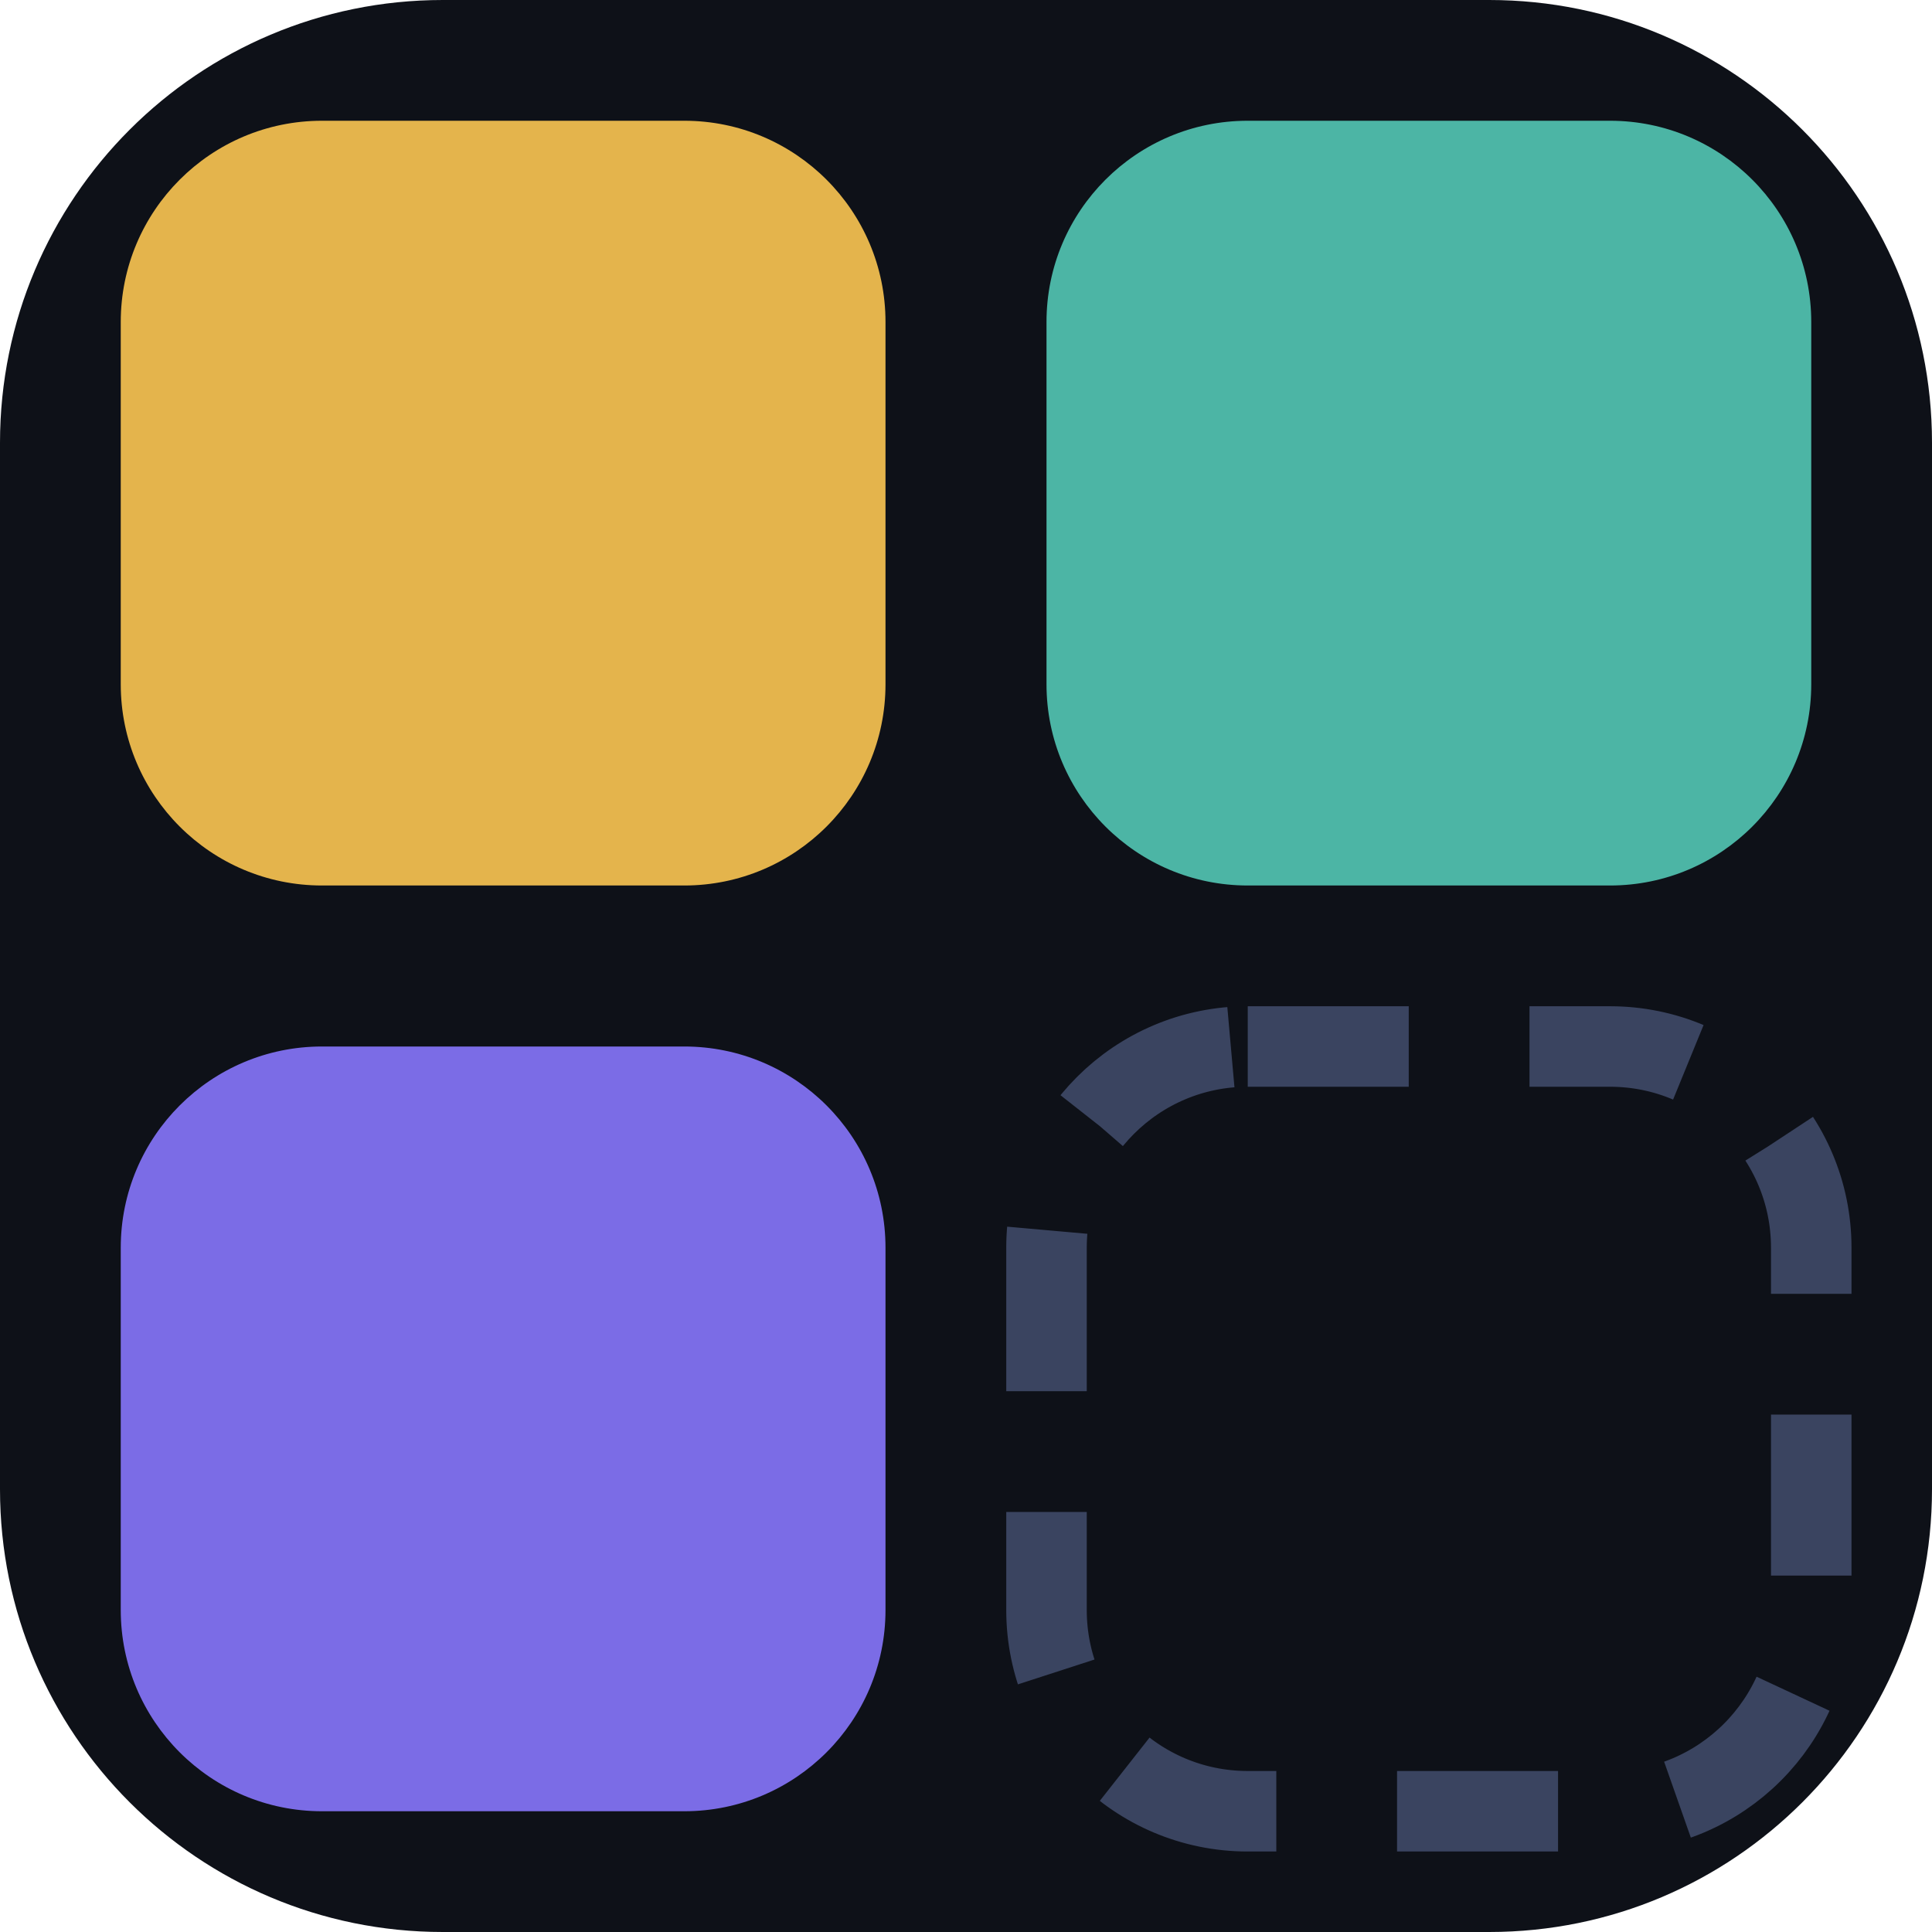
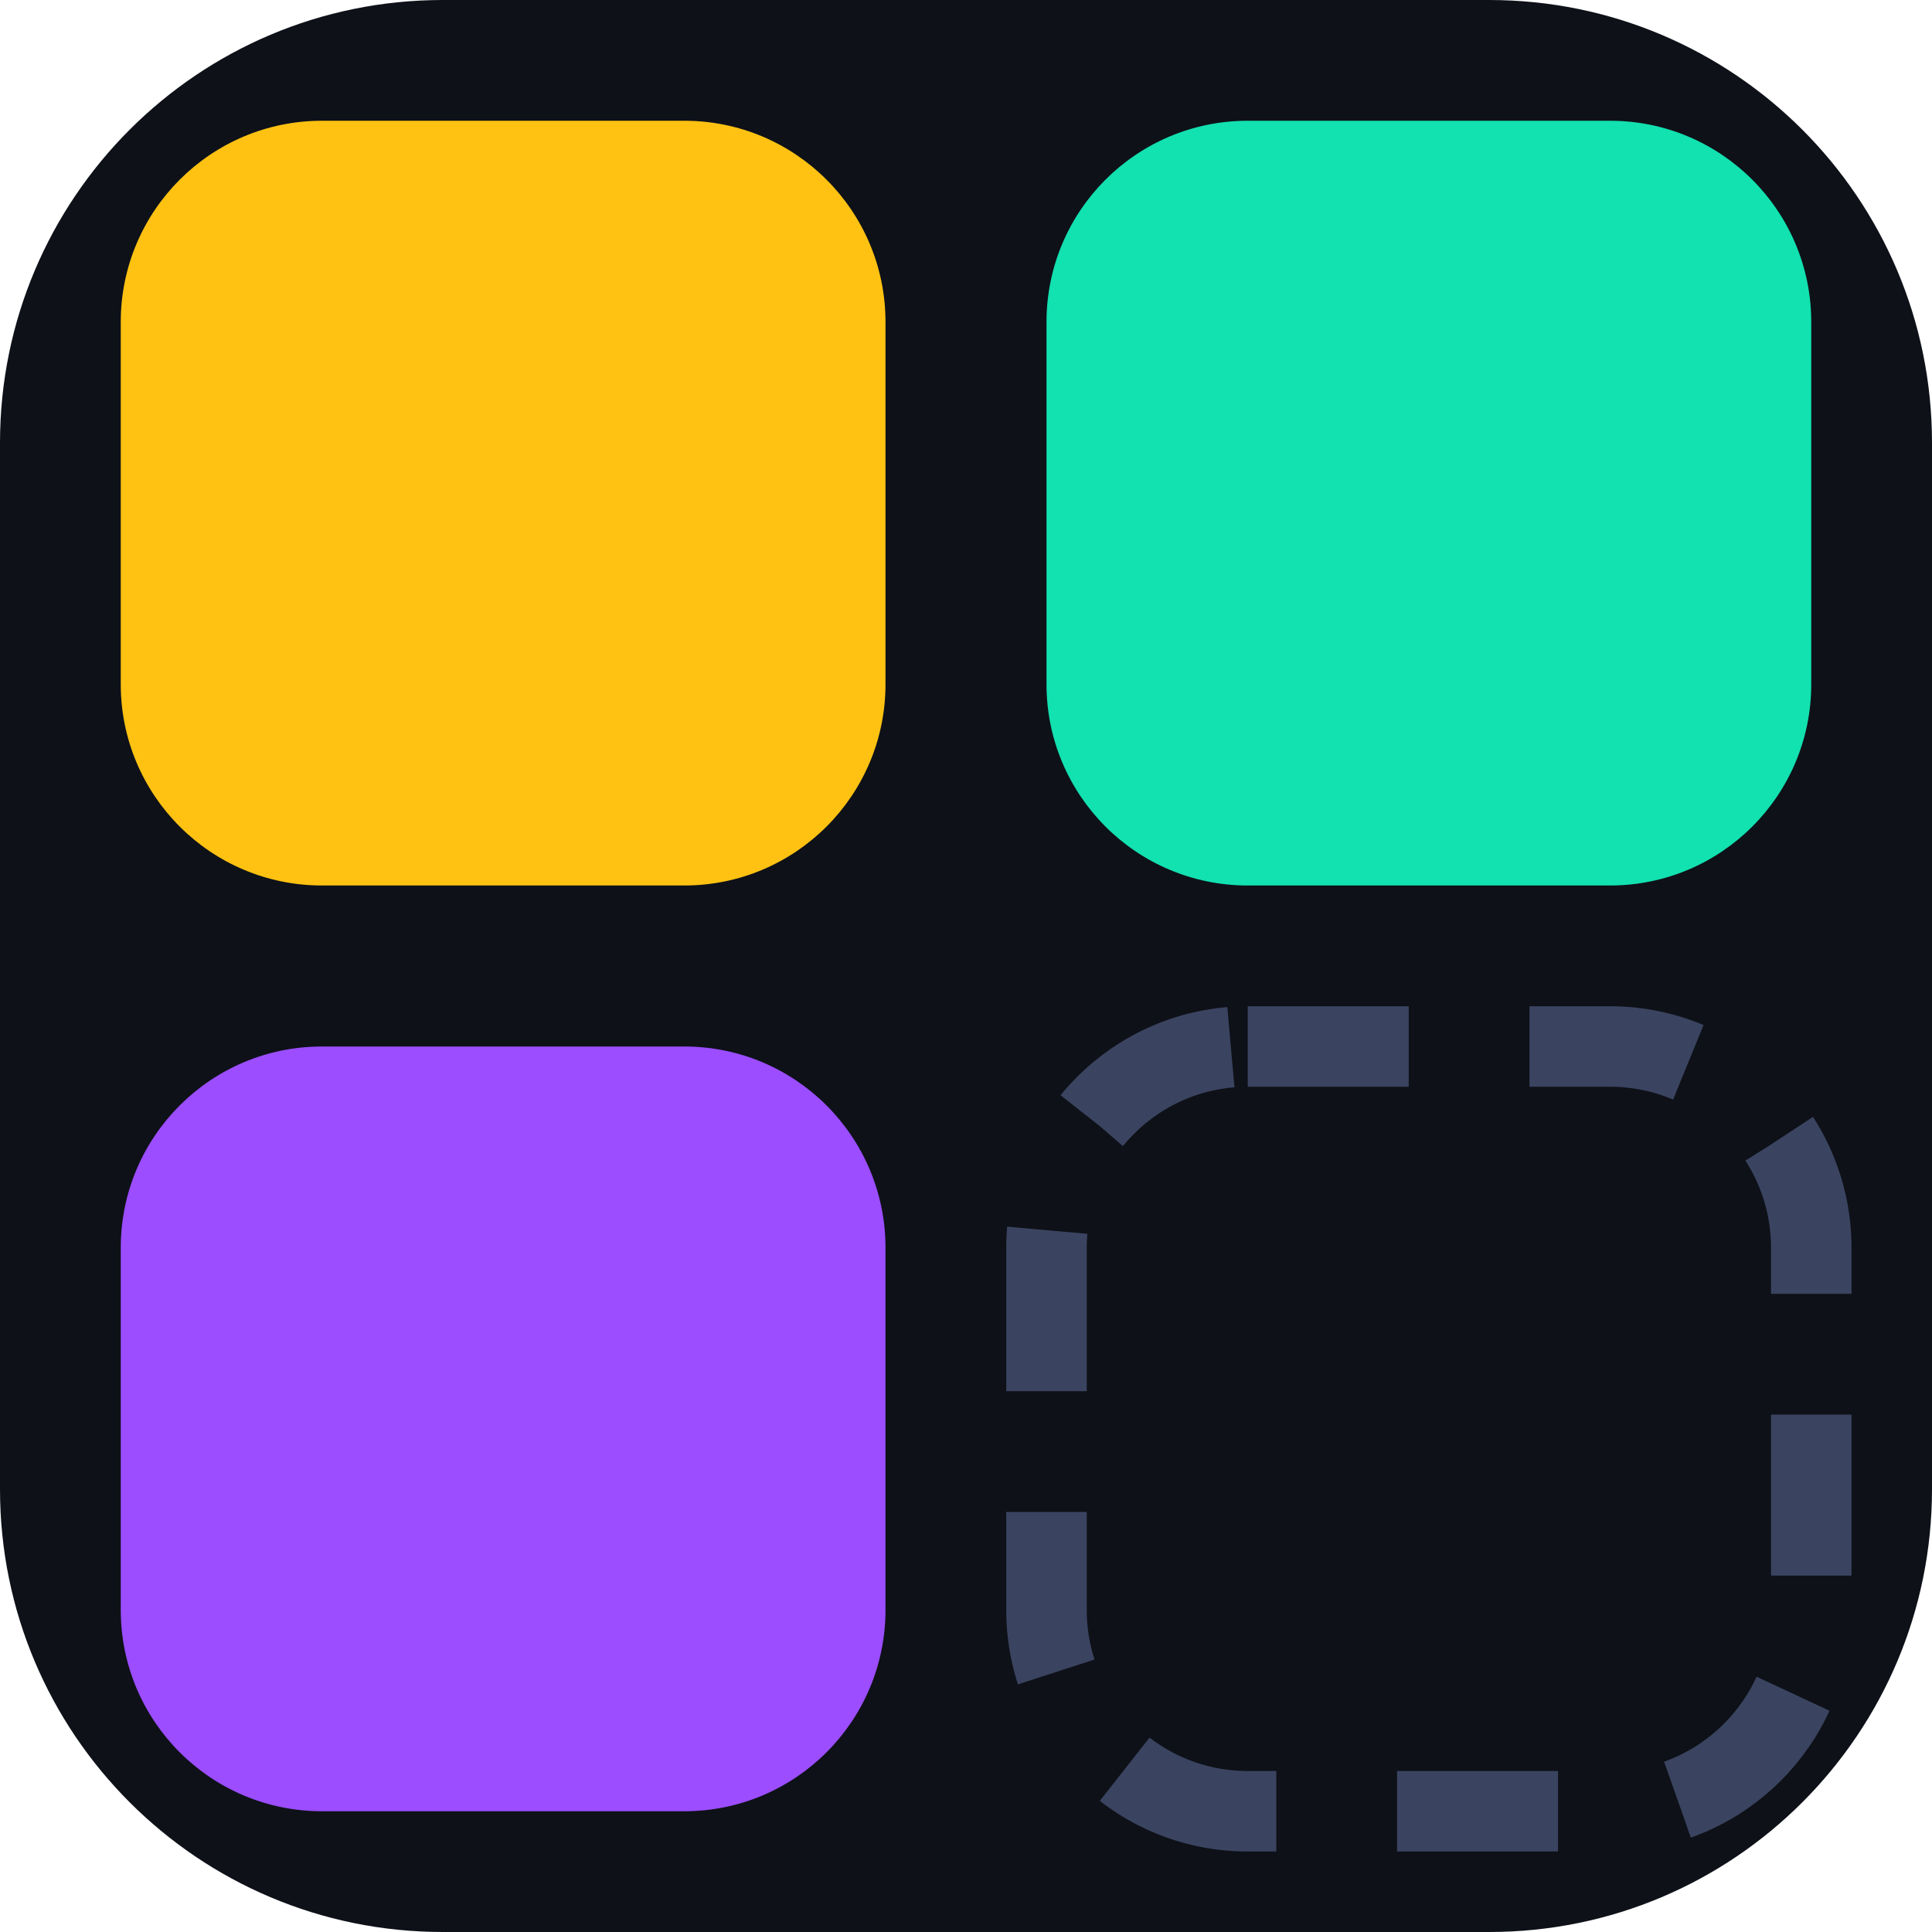
<svg xmlns="http://www.w3.org/2000/svg" viewBox="0 0 48 48" width="48" height="48">
-   <rect width="48" height="48" rx="11" fill="#0E1118" />
-   <rect x="3" y="3" width="19" height="19" rx="5" fill="#E4B44C" />
-   <rect x="26" y="3" width="19" height="19" rx="5" fill="#4CB5A5" />
-   <rect x="3" y="26" width="19" height="19" rx="5" fill="#7B6CE6" />
-   <rect x="26" y="26" width="19" height="19" rx="5" fill="none" stroke="#3A4460" stroke-width="2" stroke-dasharray="4 3" />
+   <rect width="48" height="48" rx="11" fill="#0e1118" />
+   <rect x="3" y="3" width="19" height="19" rx="5" fill="#ffc212" />
+   <rect x="26" y="3" width="19" height="19" rx="5" fill="#12e1b0" />
+   <rect x="3" y="26" width="19" height="19" rx="5" fill="#9b4dff" />
+   <rect x="26" y="26" width="19" height="19" rx="5" fill="none" stroke="#3a4460" stroke-width="2" stroke-dasharray="4 3" />
</svg>
